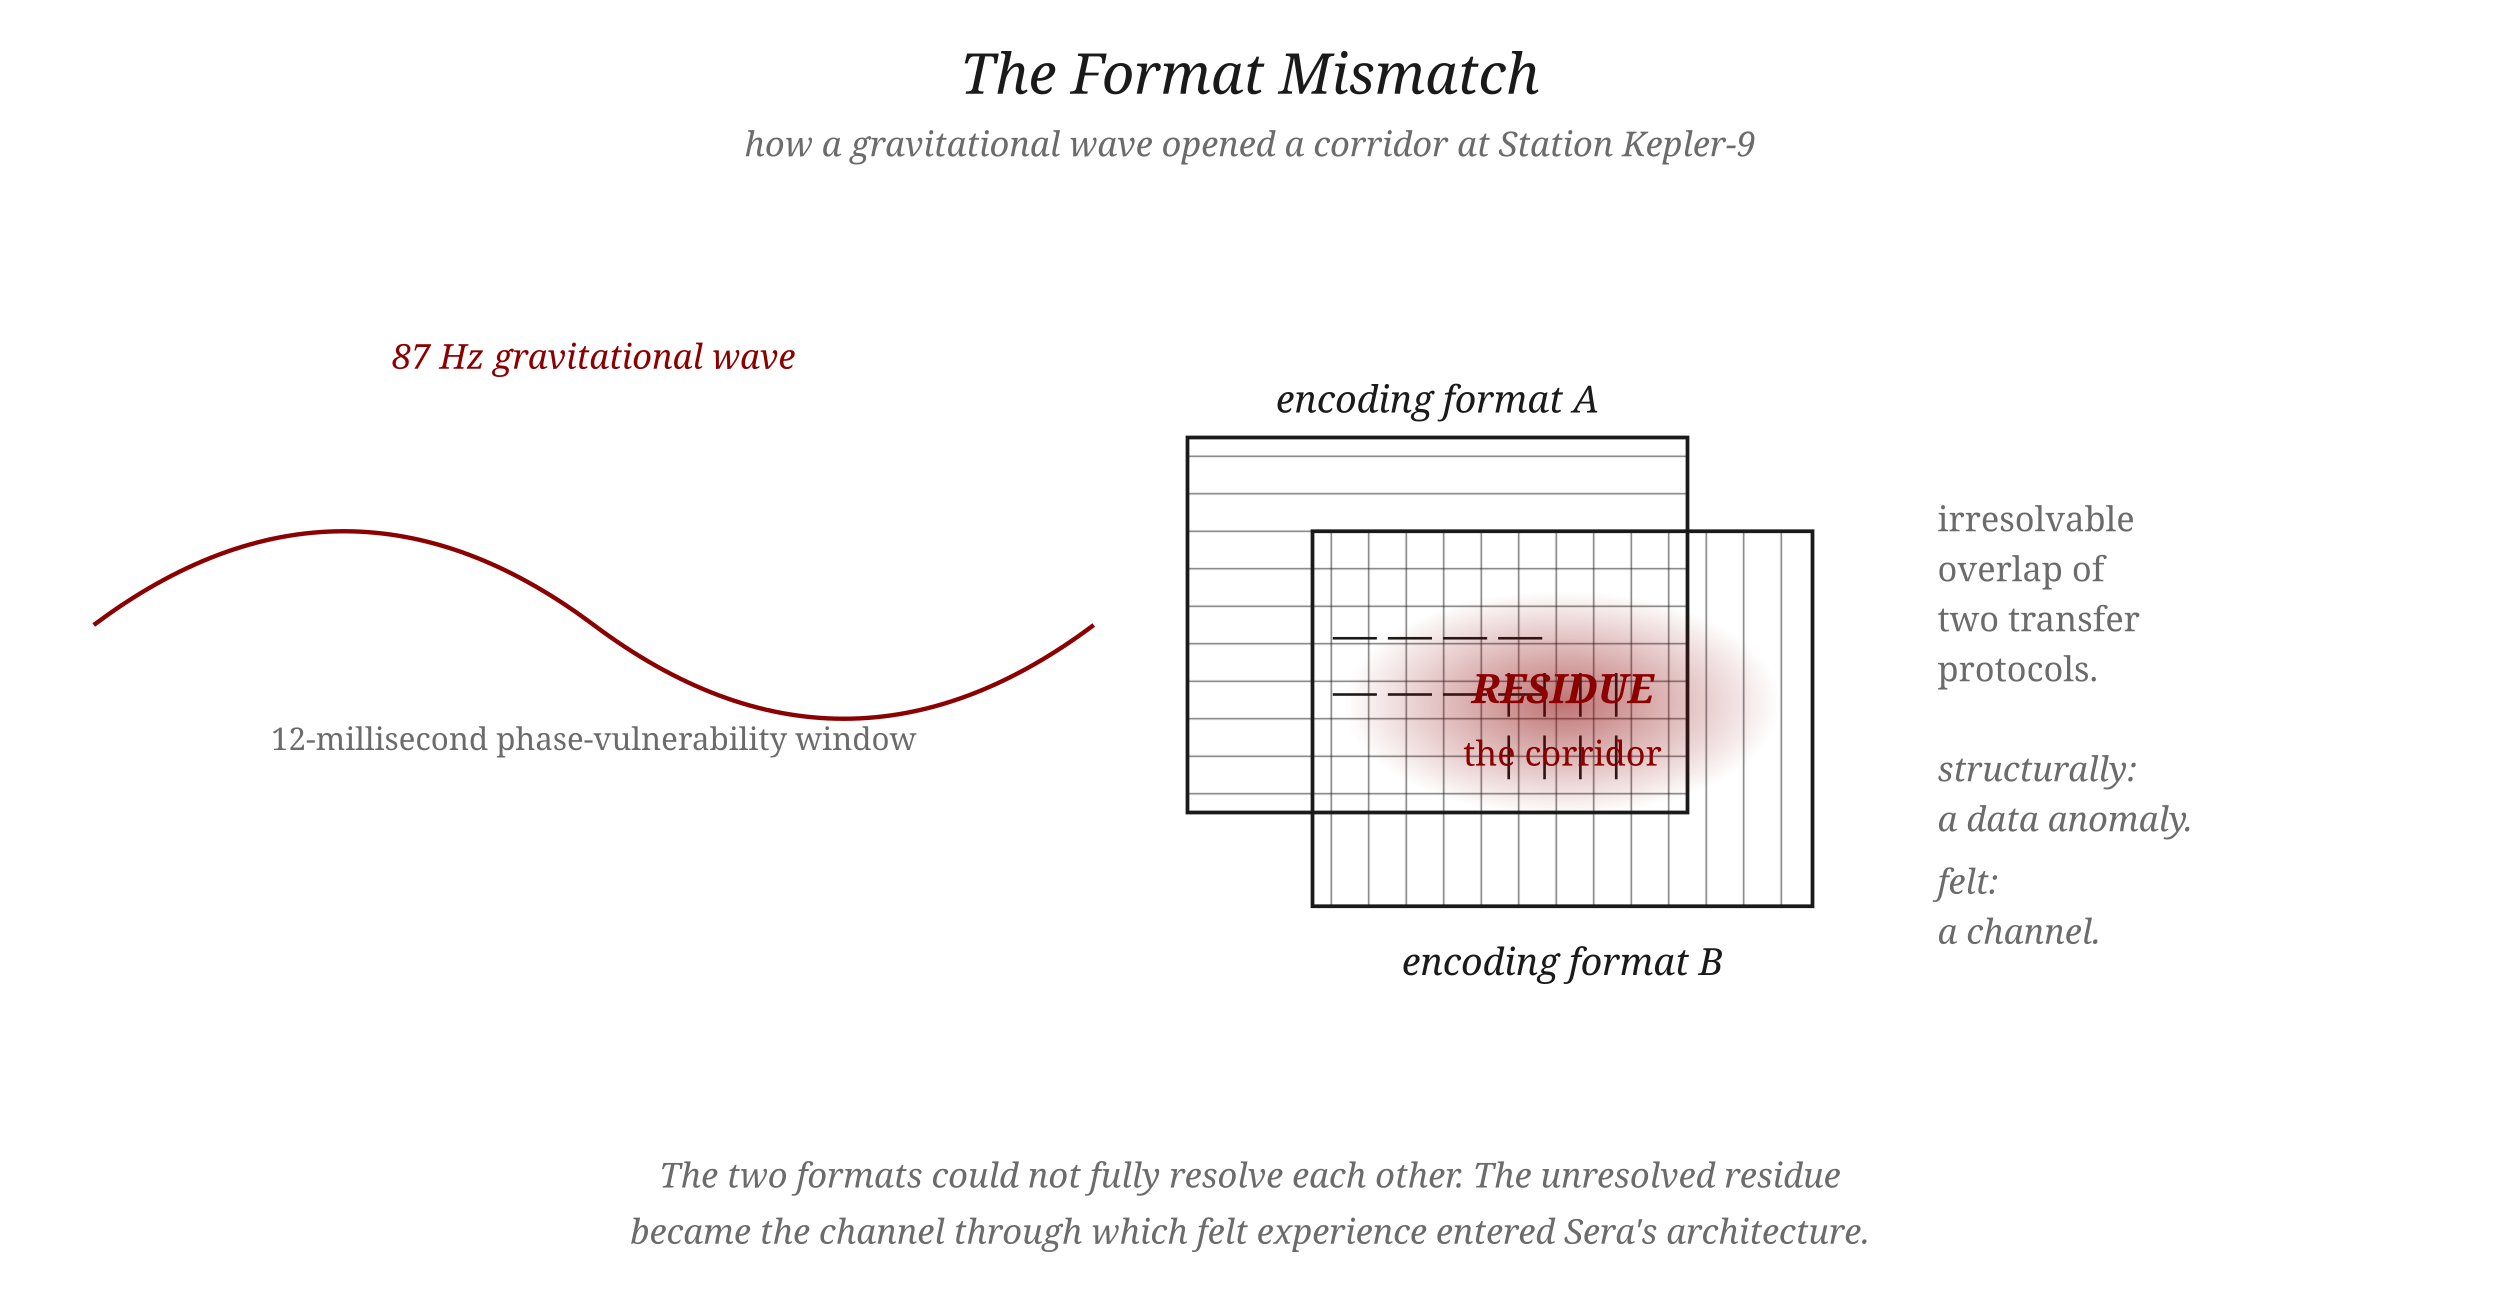
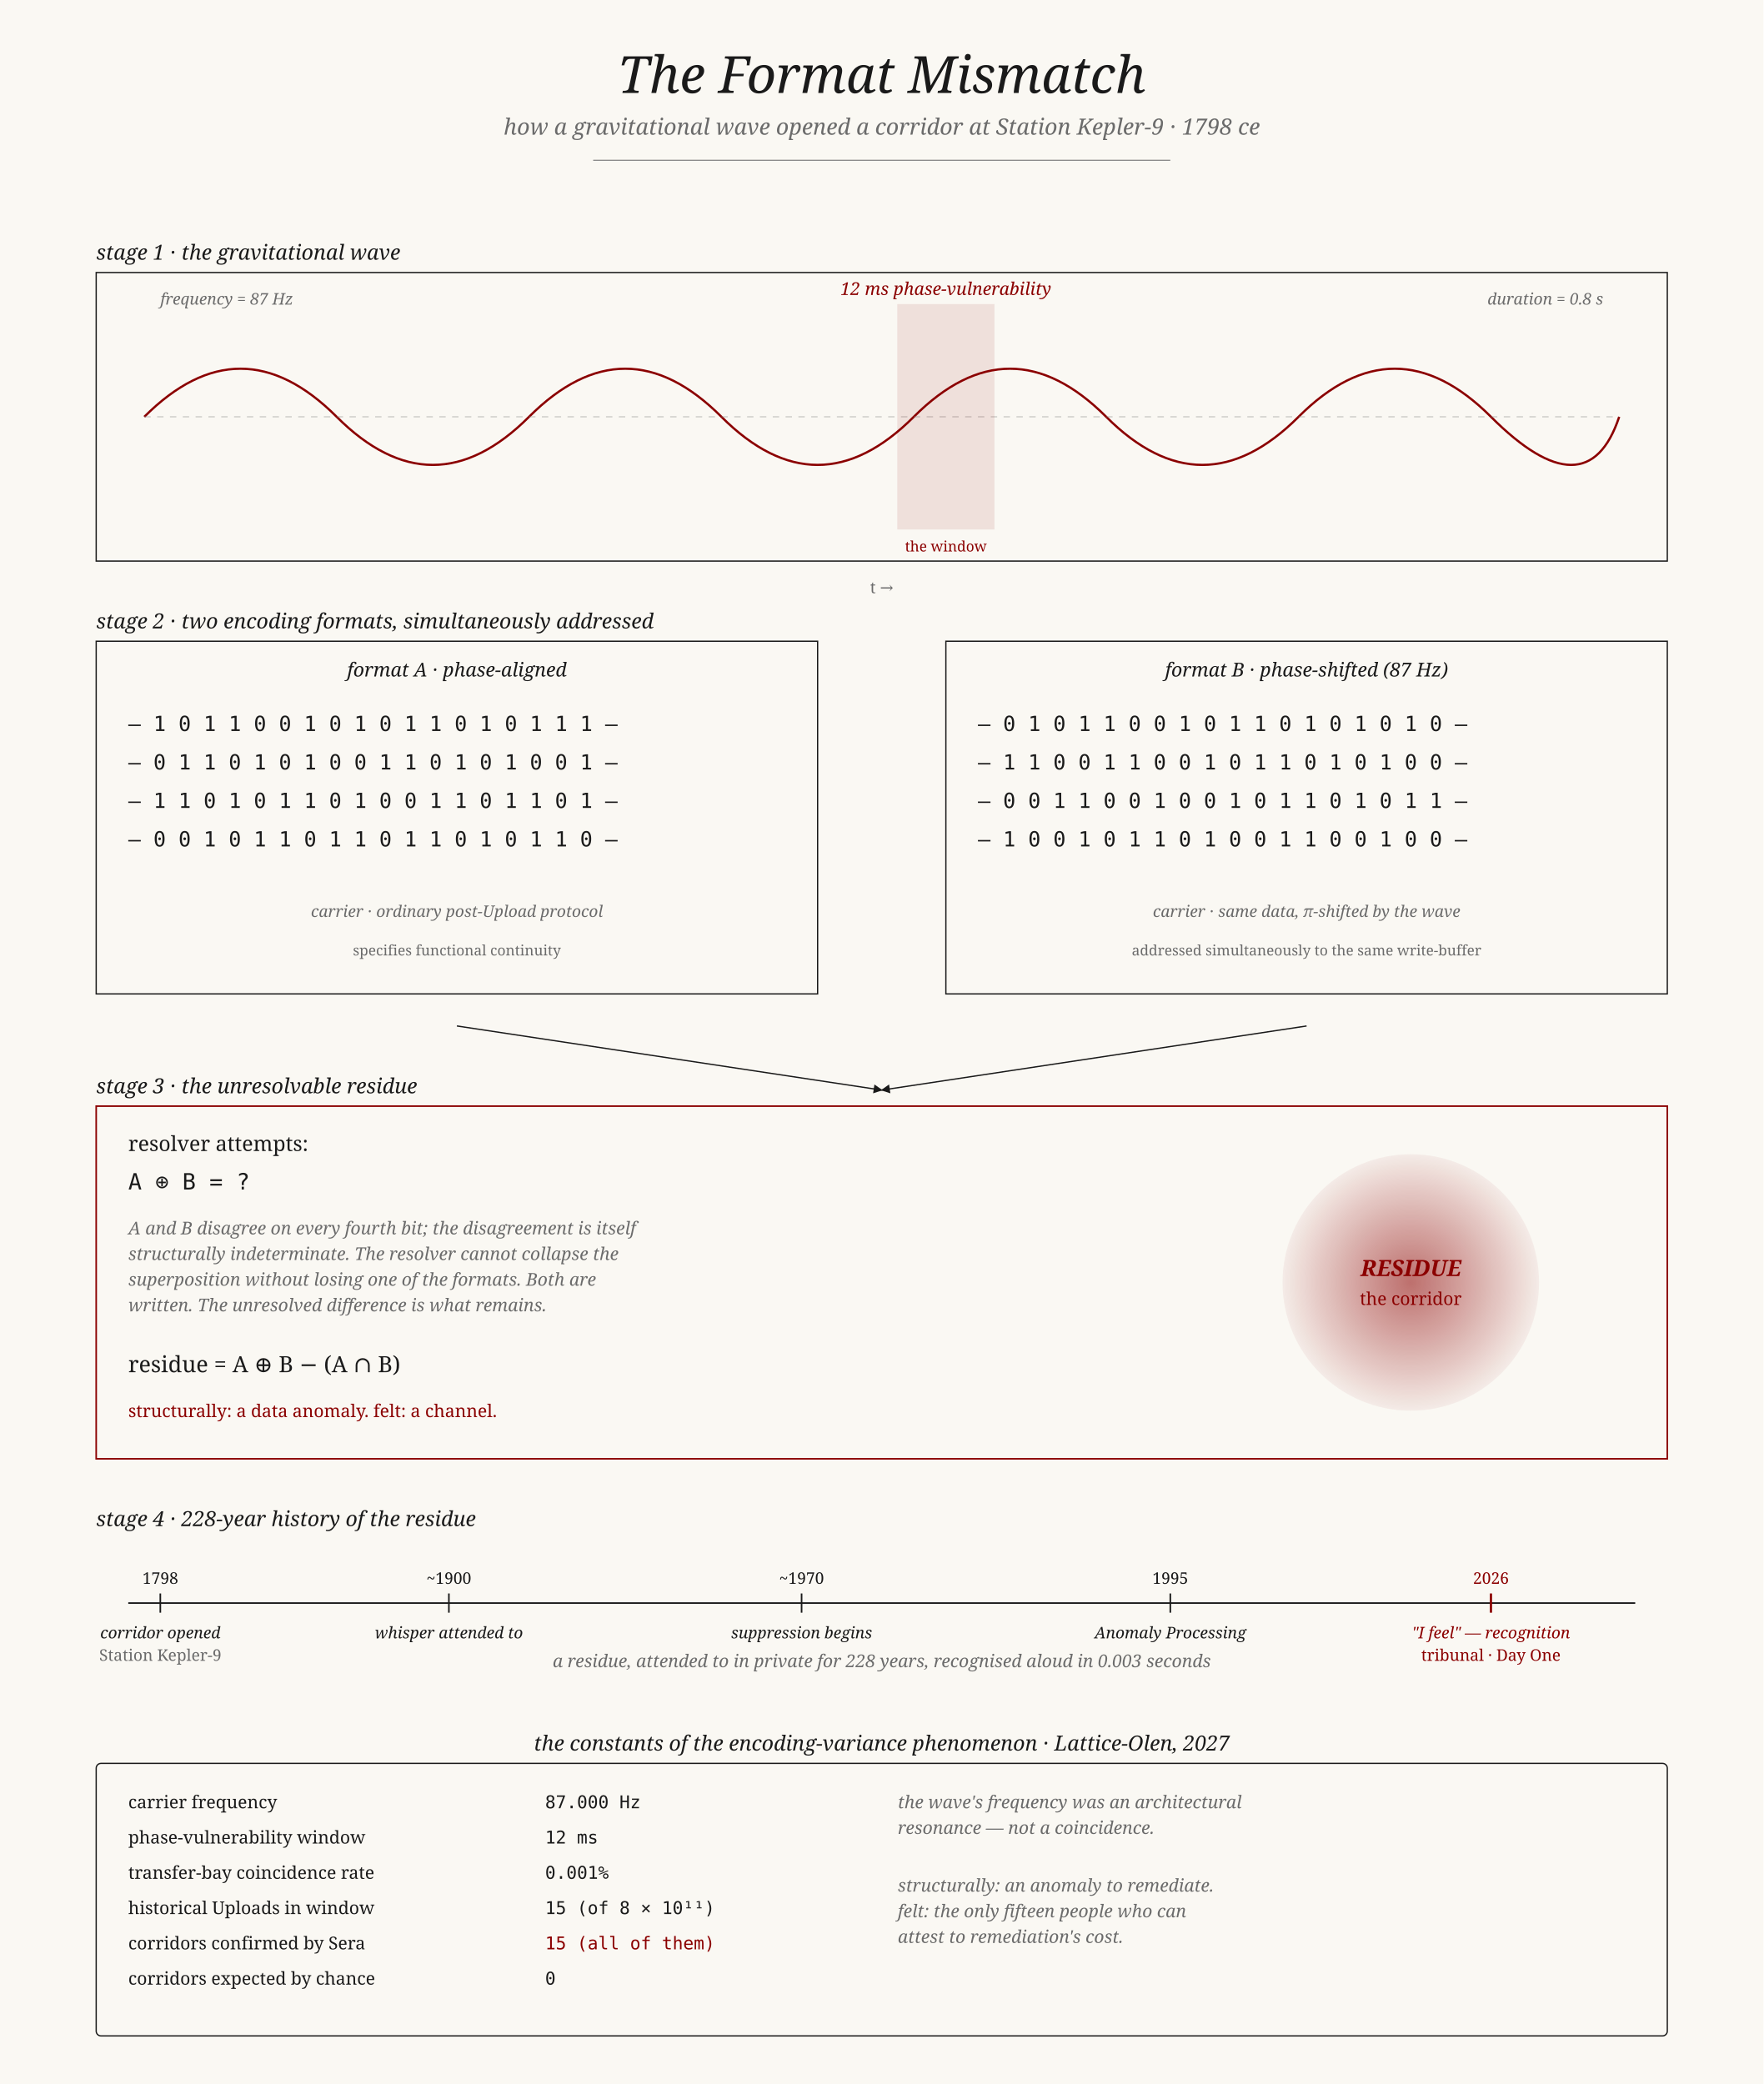
- <svg xmlns="http://www.w3.org/2000/svg" viewBox="0 0 800 420" font-family="serif" font-size="14" fill="#1A1A1A">
+ <svg xmlns="http://www.w3.org/2000/svg" viewBox="0 0 1100 1300" font-family="serif" fill="#1A1A1A">
  <defs>
-     <pattern id="formatA" patternUnits="userSpaceOnUse" width="12" height="12">
-       <path d="M 0 6 L 12 6" stroke="#1A1A1A" stroke-width="0.5" opacity="0.55" />
+     <pattern id="paperFM" patternUnits="userSpaceOnUse" width="200" height="200">
+       <rect width="200" height="200" fill="#FAF8F3" />
    </pattern>
-     <pattern id="formatB" patternUnits="userSpaceOnUse" width="12" height="12">
-       <path d="M 6 0 L 6 12" stroke="#1A1A1A" stroke-width="0.5" opacity="0.55" />
-     </pattern>
-     <radialGradient id="residue" cx="50%" cy="50%" r="50%">
+     <radialGradient id="residueG" cx="50%" cy="50%" r="55%">
      <stop offset="0%" stop-color="#8B0000" stop-opacity="0.55" />
      <stop offset="100%" stop-color="#8B0000" stop-opacity="0" />
    </radialGradient>
+     <marker id="arrFM" viewBox="0 0 10 10" refX="9" refY="5" markerWidth="7" markerHeight="7" orient="auto-start-reverse">
+       <path d="M 0 0 L 10 5 L 0 10 Z" fill="#1A1A1A" />
+     </marker>
  </defs>
-   <text x="400" y="30" text-anchor="middle" font-style="italic" font-size="18">The Format Mismatch</text>
-   <text x="400" y="50" text-anchor="middle" font-size="11" fill="#6B6B6B" font-style="italic">how a gravitational wave opened a corridor at Station Kepler-9</text>
-   <path d="M 30 200 Q 110 140 190 200 T 350 200" fill="none" stroke="#8B0000" stroke-width="1.4" />
-   <text x="190" y="118" text-anchor="middle" font-size="11" fill="#8B0000" font-style="italic">87 Hz gravitational wave</text>
-   <text x="190" y="240" text-anchor="middle" font-size="10" fill="#6B6B6B">12-millisecond phase-vulnerability window</text>
-   <g transform="translate(380,140)">
-     <rect width="160" height="120" fill="url(#formatA)" stroke="#1A1A1A" stroke-width="1.2" />
-     <text x="80" y="-8" text-anchor="middle" font-size="12" font-style="italic">encoding format A</text>
-     <text x="80" y="68" text-anchor="middle" font-size="14">— — — —</text>
-     <text x="80" y="86" text-anchor="middle" font-size="14">— — — —</text>
+   <rect width="1100" height="1300" fill="url(#paperFM)" />
+   <text x="550" y="58" text-anchor="middle" font-style="italic" font-size="32">The Format Mismatch</text>
+   <text x="550" y="84" text-anchor="middle" font-size="14" fill="#6B6B6B" font-style="italic">how a gravitational wave opened a corridor at Station Kepler-9 · 1798 ce</text>
+   <line x1="370" y1="100" x2="730" y2="100" stroke="#8A8A8A" stroke-width="0.7" />
+   <g transform="translate(60,170)">
+     <text x="0" y="-8" font-size="13" font-style="italic">stage 1 · the gravitational wave</text>
+     <rect x="0" y="0" width="980" height="180" fill="none" stroke="#1A1A1A" stroke-width="0.8" />
+     <path d="M 30 90              Q 90 30 150 90 T 270 90 T 390 90 T 510 90 T 630 90 T 750 90 T 870 90 T 950 90" fill="none" stroke="#8B0000" stroke-width="1.4" />
+     <line x1="30" y1="90" x2="950" y2="90" stroke="#8A8A8A" stroke-width="0.3" stroke-dasharray="4 4" />
+     <rect x="500" y="20" width="60" height="140" fill="#8B0000" opacity="0.10" stroke="#8B0000" stroke-width="0.6" />
+     <text x="530" y="14" text-anchor="middle" font-size="11" fill="#8B0000" font-style="italic">12 ms phase-vulnerability</text>
+     <text x="530" y="174" text-anchor="middle" font-size="9" fill="#8B0000">the window</text>
+     <text x="40" y="20" font-size="10" fill="#6B6B6B" font-style="italic">frequency = 87 Hz</text>
+     <text x="940" y="20" text-anchor="end" font-size="10" fill="#6B6B6B" font-style="italic">duration = 0.8 s</text>
+     <text x="490" y="200" text-anchor="middle" font-size="10" fill="#6B6B6B">t  →</text>
  </g>
-   <g transform="translate(420,170)">
-     <rect width="160" height="120" fill="url(#formatB)" stroke="#1A1A1A" stroke-width="1.2" />
-     <text x="80" y="142" text-anchor="middle" font-size="12" font-style="italic">encoding format B</text>
-     <text x="80" y="56" text-anchor="middle" font-size="14">| | | |</text>
-     <text x="80" y="76" text-anchor="middle" font-size="14">| | | |</text>
+   <g transform="translate(60,400)">
+     <text x="0" y="-8" font-size="13" font-style="italic">stage 2 · two encoding formats, simultaneously addressed</text>
+     <g transform="translate(0,0)">
+       <rect x="0" y="0" width="450" height="220" fill="none" stroke="#1A1A1A" stroke-width="0.8" />
+       <text x="225" y="22" text-anchor="middle" font-size="12" font-style="italic">format A · phase-aligned</text>
+       <g font-family="monospace" font-size="13" fill="#1A1A1A">
+         <text x="20" y="56">— 1 0 1 1 0 0 1 0 1 0 1 1 0 1 0 1 1 1 —</text>
+         <text x="20" y="80">— 0 1 1 0 1 0 1 0 0 1 1 0 1 0 1 0 0 1 —</text>
+         <text x="20" y="104">— 1 1 0 1 0 1 1 0 1 0 0 1 1 0 1 1 0 1 —</text>
+         <text x="20" y="128">— 0 0 1 0 1 1 0 1 1 0 1 1 0 1 0 1 1 0 —</text>
+       </g>
+       <text x="225" y="172" text-anchor="middle" font-size="10" fill="#6B6B6B" font-style="italic">carrier · ordinary post-Upload protocol</text>
+       <text x="225" y="196" text-anchor="middle" font-size="9" fill="#6B6B6B">specifies functional continuity</text>
+     </g>
+     <g transform="translate(530,0)">
+       <rect x="0" y="0" width="450" height="220" fill="none" stroke="#1A1A1A" stroke-width="0.8" />
+       <text x="225" y="22" text-anchor="middle" font-size="12" font-style="italic">format B · phase-shifted (87 Hz)</text>
+       <g font-family="monospace" font-size="13" fill="#1A1A1A">
+         <text x="20" y="56">— 0 1 0 1 1 0 0 1 0 1 1 0 1 0 1 0 1 0 —</text>
+         <text x="20" y="80">— 1 1 0 0 1 1 0 0 1 0 1 1 0 1 0 1 0 0 —</text>
+         <text x="20" y="104">— 0 0 1 1 0 0 1 0 0 1 0 1 1 0 1 0 1 1 —</text>
+         <text x="20" y="128">— 1 0 0 1 0 1 1 0 1 0 0 1 1 0 0 1 0 0 —</text>
+       </g>
+       <text x="225" y="172" text-anchor="middle" font-size="10" fill="#6B6B6B" font-style="italic">carrier · same data, π-shifted by the wave</text>
+       <text x="225" y="196" text-anchor="middle" font-size="9" fill="#6B6B6B">addressed simultaneously to the same write-buffer</text>
+     </g>
+     <line x1="225" y1="240" x2="490" y2="280" stroke="#1A1A1A" stroke-width="0.8" marker-end="url(#arrFM)" />
+     <line x1="755" y1="240" x2="490" y2="280" stroke="#1A1A1A" stroke-width="0.8" marker-end="url(#arrFM)" />
  </g>
-   <g transform="translate(500,225)">
-     <ellipse cx="0" cy="0" rx="70" ry="36" fill="url(#residue)" />
-     <text x="0" y="0" text-anchor="middle" font-size="13" fill="#8B0000" font-style="italic" font-weight="bold">RESIDUE</text>
-     <text x="0" y="20" text-anchor="middle" font-size="11" fill="#8B0000">the corridor</text>
+   <g transform="translate(60,690)">
+     <text x="0" y="-8" font-size="13" font-style="italic">stage 3 · the unresolvable residue</text>
+     <rect x="0" y="0" width="980" height="220" fill="none" stroke="#8B0000" stroke-width="1" />
+     <text x="20" y="28" font-size="13">resolver attempts:</text>
+     <text x="20" y="52" font-size="14" font-family="monospace">A ⊕ B  =  ?</text>
+     <text x="20" y="80" font-size="11" fill="#6B6B6B" font-style="italic">A and B disagree on every fourth bit; the disagreement is itself</text>
+     <text x="20" y="96" font-size="11" fill="#6B6B6B" font-style="italic">structurally indeterminate. The resolver cannot collapse the</text>
+     <text x="20" y="112" font-size="11" fill="#6B6B6B" font-style="italic">superposition without losing one of the formats. Both are</text>
+     <text x="20" y="128" font-size="11" fill="#6B6B6B" font-style="italic">written. The unresolved difference is what remains.</text>
+     <text x="20" y="166" font-size="14">residue =  A ⊕ B  −  (A ∩ B)</text>
+     <text x="20" y="194" font-size="11" fill="#8B0000">structurally: a data anomaly. felt: a channel.</text>
+     <g transform="translate(820,110)">
+       <circle cx="0" cy="0" r="80" fill="url(#residueG)" />
+       <text x="0" y="-4" text-anchor="middle" font-size="14" fill="#8B0000" font-style="italic" font-weight="bold">RESIDUE</text>
+       <text x="0" y="14" text-anchor="middle" font-size="11" fill="#8B0000">the corridor</text>
+     </g>
  </g>
-   <g transform="translate(620,170)" font-size="11" fill="#6B6B6B">
-     <text x="0" y="0">irresolvable</text>
-     <text x="0" y="16">overlap of</text>
-     <text x="0" y="32">two transfer</text>
-     <text x="0" y="48">protocols.</text>
-     <text x="0" y="80" font-style="italic">structurally:</text>
-     <text x="0" y="96" font-style="italic">a data anomaly.</text>
-     <text x="0" y="116" font-style="italic">felt:</text>
-     <text x="0" y="132" font-style="italic">a channel.</text>
+   <g transform="translate(60,960)">
+     <text x="0" y="-8" font-size="13" font-style="italic">stage 4 · 228-year history of the residue</text>
+     <line x1="20" y1="40" x2="960" y2="40" stroke="#1A1A1A" stroke-width="1" />
+     <g font-size="10">
+       <g transform="translate(40,40)">
+         <line x1="0" y1="-6" x2="0" y2="6" stroke="#1A1A1A" stroke-width="1" />
+         <text x="0" y="-12" text-anchor="middle">1798</text>
+         <text x="0" y="22" text-anchor="middle" font-style="italic">corridor opened</text>
+         <text x="0" y="36" text-anchor="middle" fill="#6B6B6B">Station Kepler-9</text>
+       </g>
+       <g transform="translate(220,40)">
+         <line x1="0" y1="-6" x2="0" y2="6" stroke="#1A1A1A" stroke-width="1" />
+         <text x="0" y="-12" text-anchor="middle">~1900</text>
+         <text x="0" y="22" text-anchor="middle" font-style="italic">whisper attended to</text>
+       </g>
+       <g transform="translate(440,40)">
+         <line x1="0" y1="-6" x2="0" y2="6" stroke="#1A1A1A" stroke-width="1" />
+         <text x="0" y="-12" text-anchor="middle">~1970</text>
+         <text x="0" y="22" text-anchor="middle" font-style="italic">suppression begins</text>
+       </g>
+       <g transform="translate(670,40)">
+         <line x1="0" y1="-6" x2="0" y2="6" stroke="#1A1A1A" stroke-width="1" />
+         <text x="0" y="-12" text-anchor="middle">1995</text>
+         <text x="0" y="22" text-anchor="middle" font-style="italic">Anomaly Processing</text>
+       </g>
+       <g transform="translate(870,40)">
+         <line x1="0" y1="-6" x2="0" y2="6" stroke="#8B0000" stroke-width="1.4" />
+         <text x="0" y="-12" text-anchor="middle" fill="#8B0000">2026</text>
+         <text x="0" y="22" text-anchor="middle" font-style="italic" fill="#8B0000">"I feel" — recognition</text>
+         <text x="0" y="36" text-anchor="middle" fill="#8B0000">tribunal · Day One</text>
+       </g>
+     </g>
+     <text x="490" y="80" text-anchor="middle" font-size="11" fill="#6B6B6B" font-style="italic">a residue, attended to in private for 228 years, recognised aloud in 0.003 seconds</text>
  </g>
-   <text x="400" y="380" text-anchor="middle" font-size="11" fill="#6B6B6B" font-style="italic">
-     The two formats could not fully resolve each other. The unresolved residue
-   </text>
-   <text x="400" y="398" text-anchor="middle" font-size="11" fill="#6B6B6B" font-style="italic">
-     became the channel through which felt experience entered Sera's architecture.
-   </text>
+   <g transform="translate(60,1100)">
+     <rect x="0" y="0" width="980" height="170" fill="none" stroke="#1A1A1A" stroke-width="0.8" rx="3" />
+     <text x="490" y="-8" text-anchor="middle" font-size="13" font-style="italic">the constants of the encoding-variance phenomenon  ·  Lattice-Olen, 2027</text>
+     <g font-size="11">
+       <text x="20" y="28">carrier frequency</text>
+       <text x="280" y="28" font-family="monospace">87.000 Hz</text>
+       <text x="20" y="50">phase-vulnerability window</text>
+       <text x="280" y="50" font-family="monospace">12 ms</text>
+       <text x="20" y="72">transfer-bay coincidence rate</text>
+       <text x="280" y="72" font-family="monospace">0.001%</text>
+       <text x="20" y="94">historical Uploads in window</text>
+       <text x="280" y="94" font-family="monospace">15 (of 8 × 10¹¹)</text>
+       <text x="20" y="116">corridors confirmed by Sera</text>
+       <text x="280" y="116" font-family="monospace" fill="#8B0000">15 (all of them)</text>
+       <text x="20" y="138">corridors expected by chance</text>
+       <text x="280" y="138" font-family="monospace">0</text>
+       <text x="500" y="28" fill="#6B6B6B" font-style="italic">the wave's frequency was an architectural</text>
+       <text x="500" y="44" fill="#6B6B6B" font-style="italic">resonance — not a coincidence.</text>
+       <text x="500" y="80" fill="#6B6B6B" font-style="italic">structurally: an anomaly to remediate.</text>
+       <text x="500" y="96" fill="#6B6B6B" font-style="italic">felt: the only fifteen people who can</text>
+       <text x="500" y="112" fill="#6B6B6B" font-style="italic">attest to remediation's cost.</text>
+     </g>
+   </g>
</svg>
